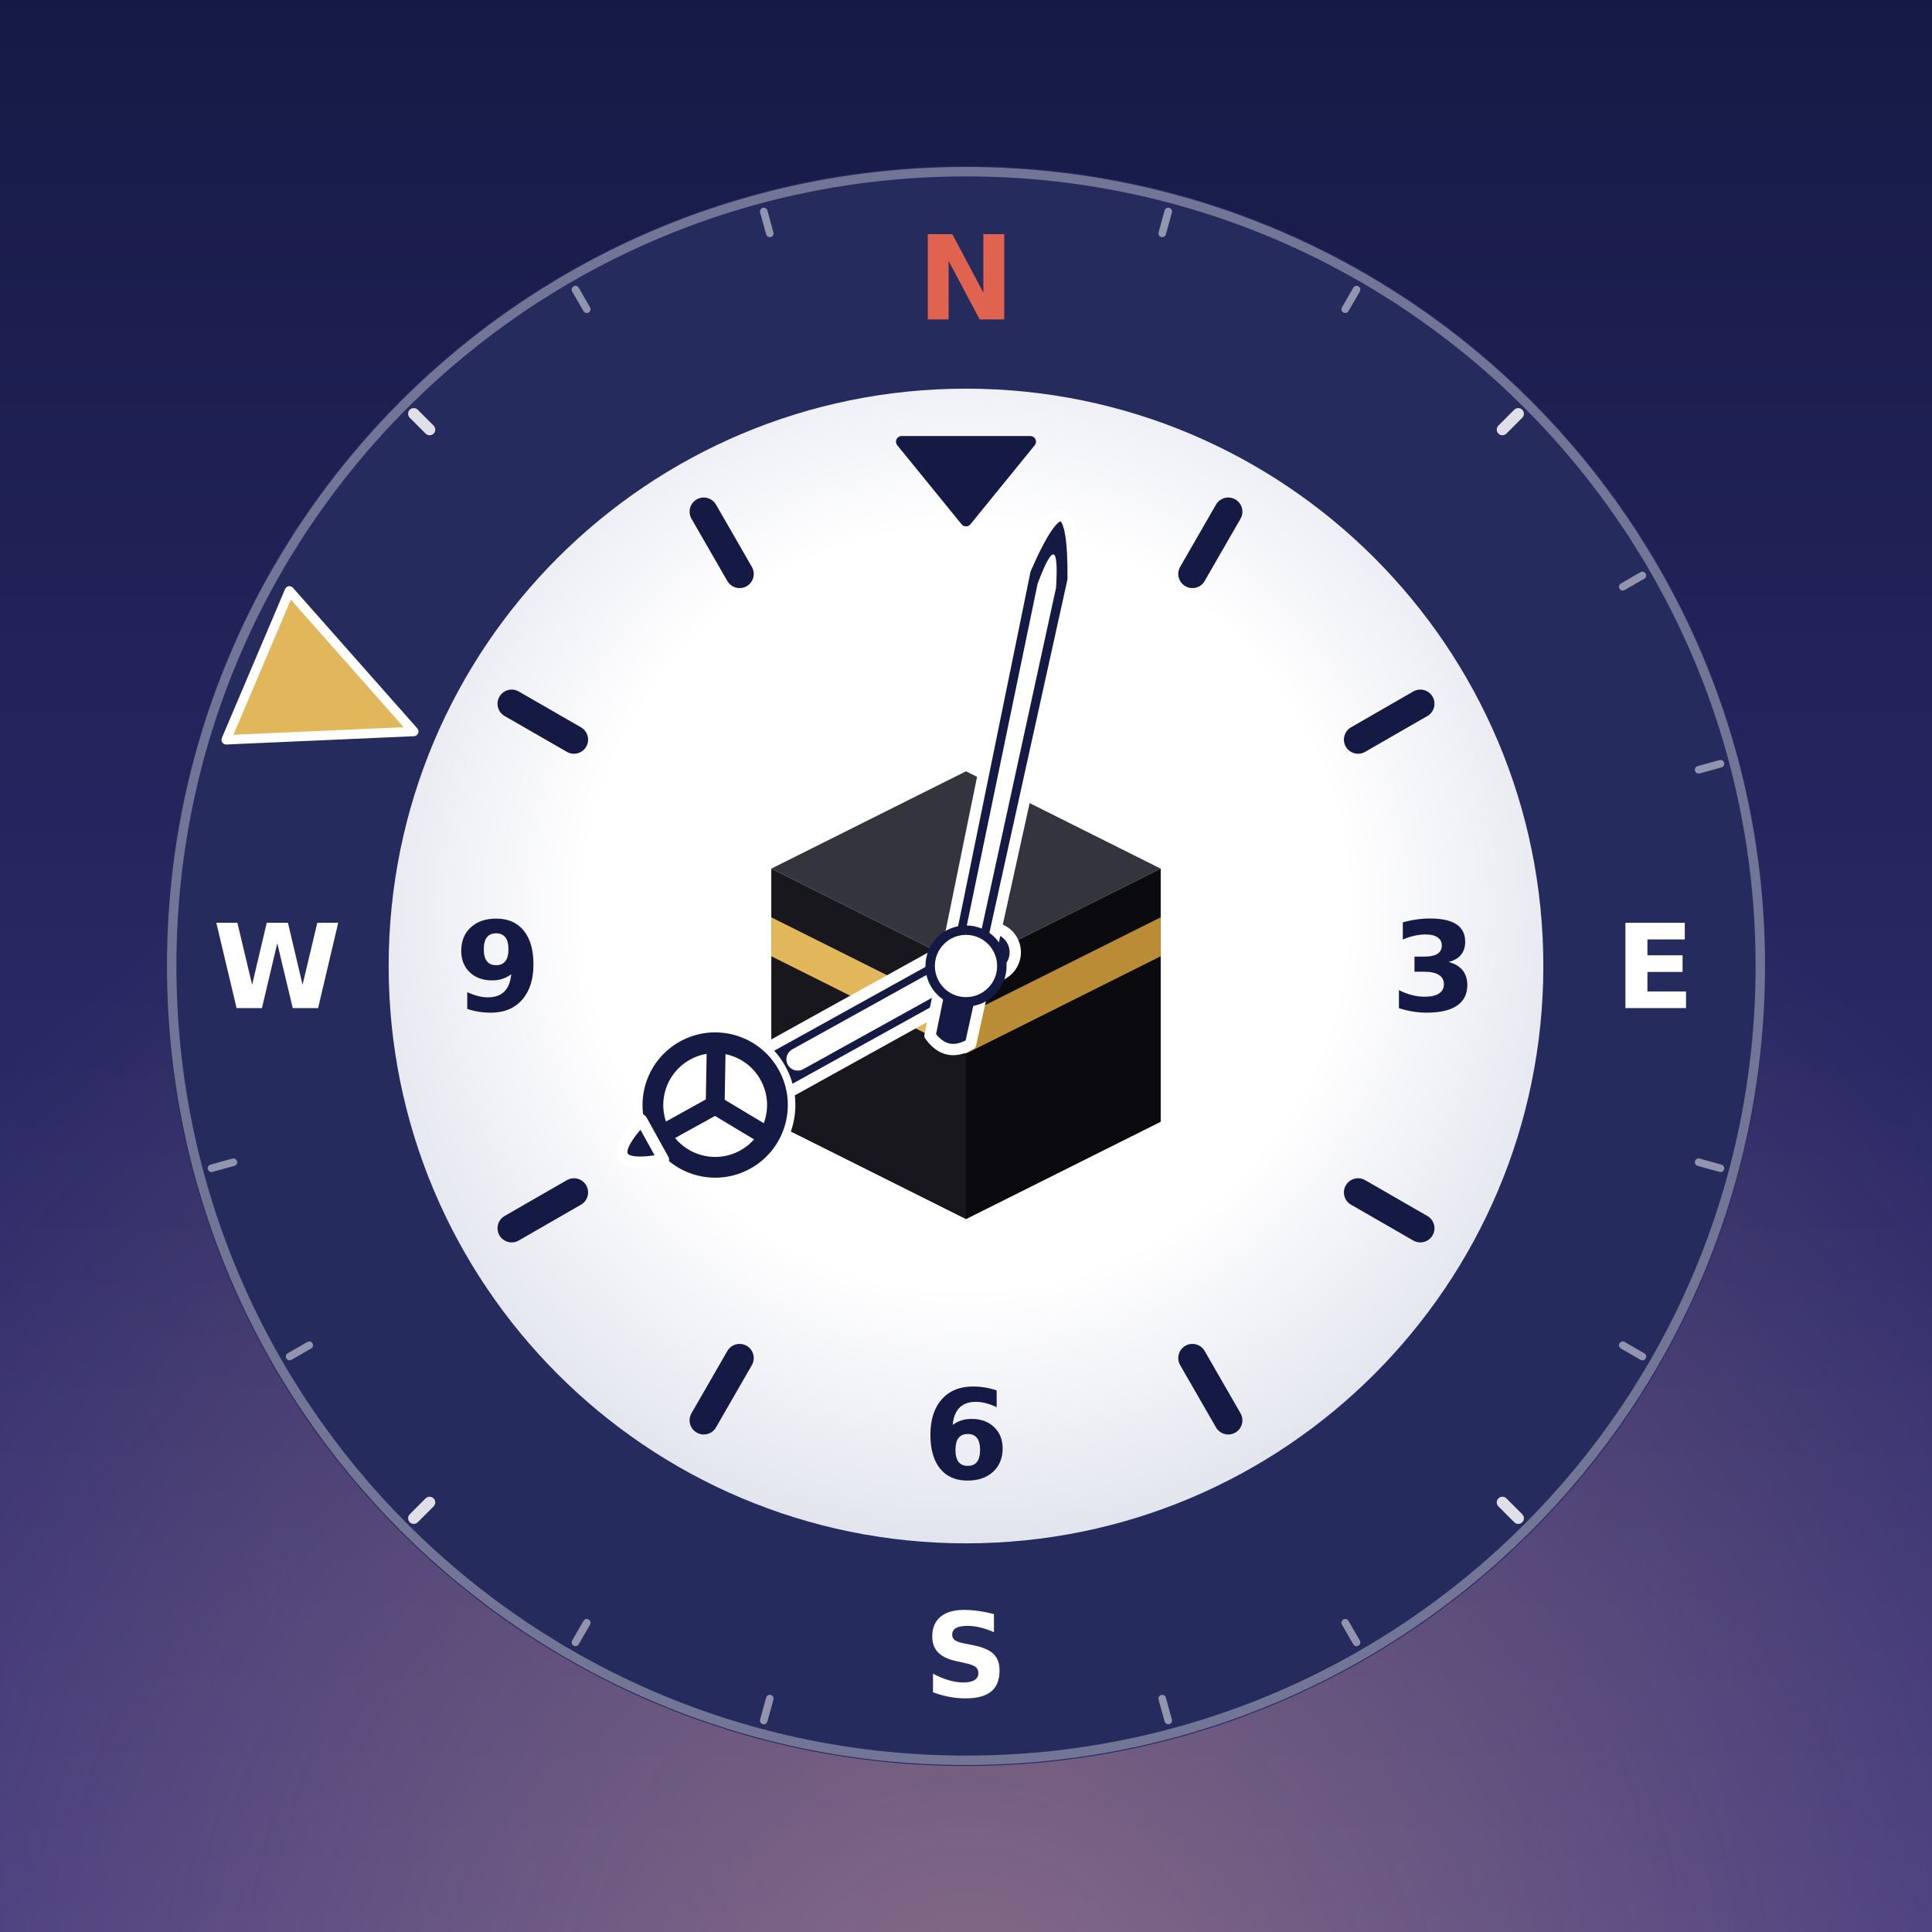
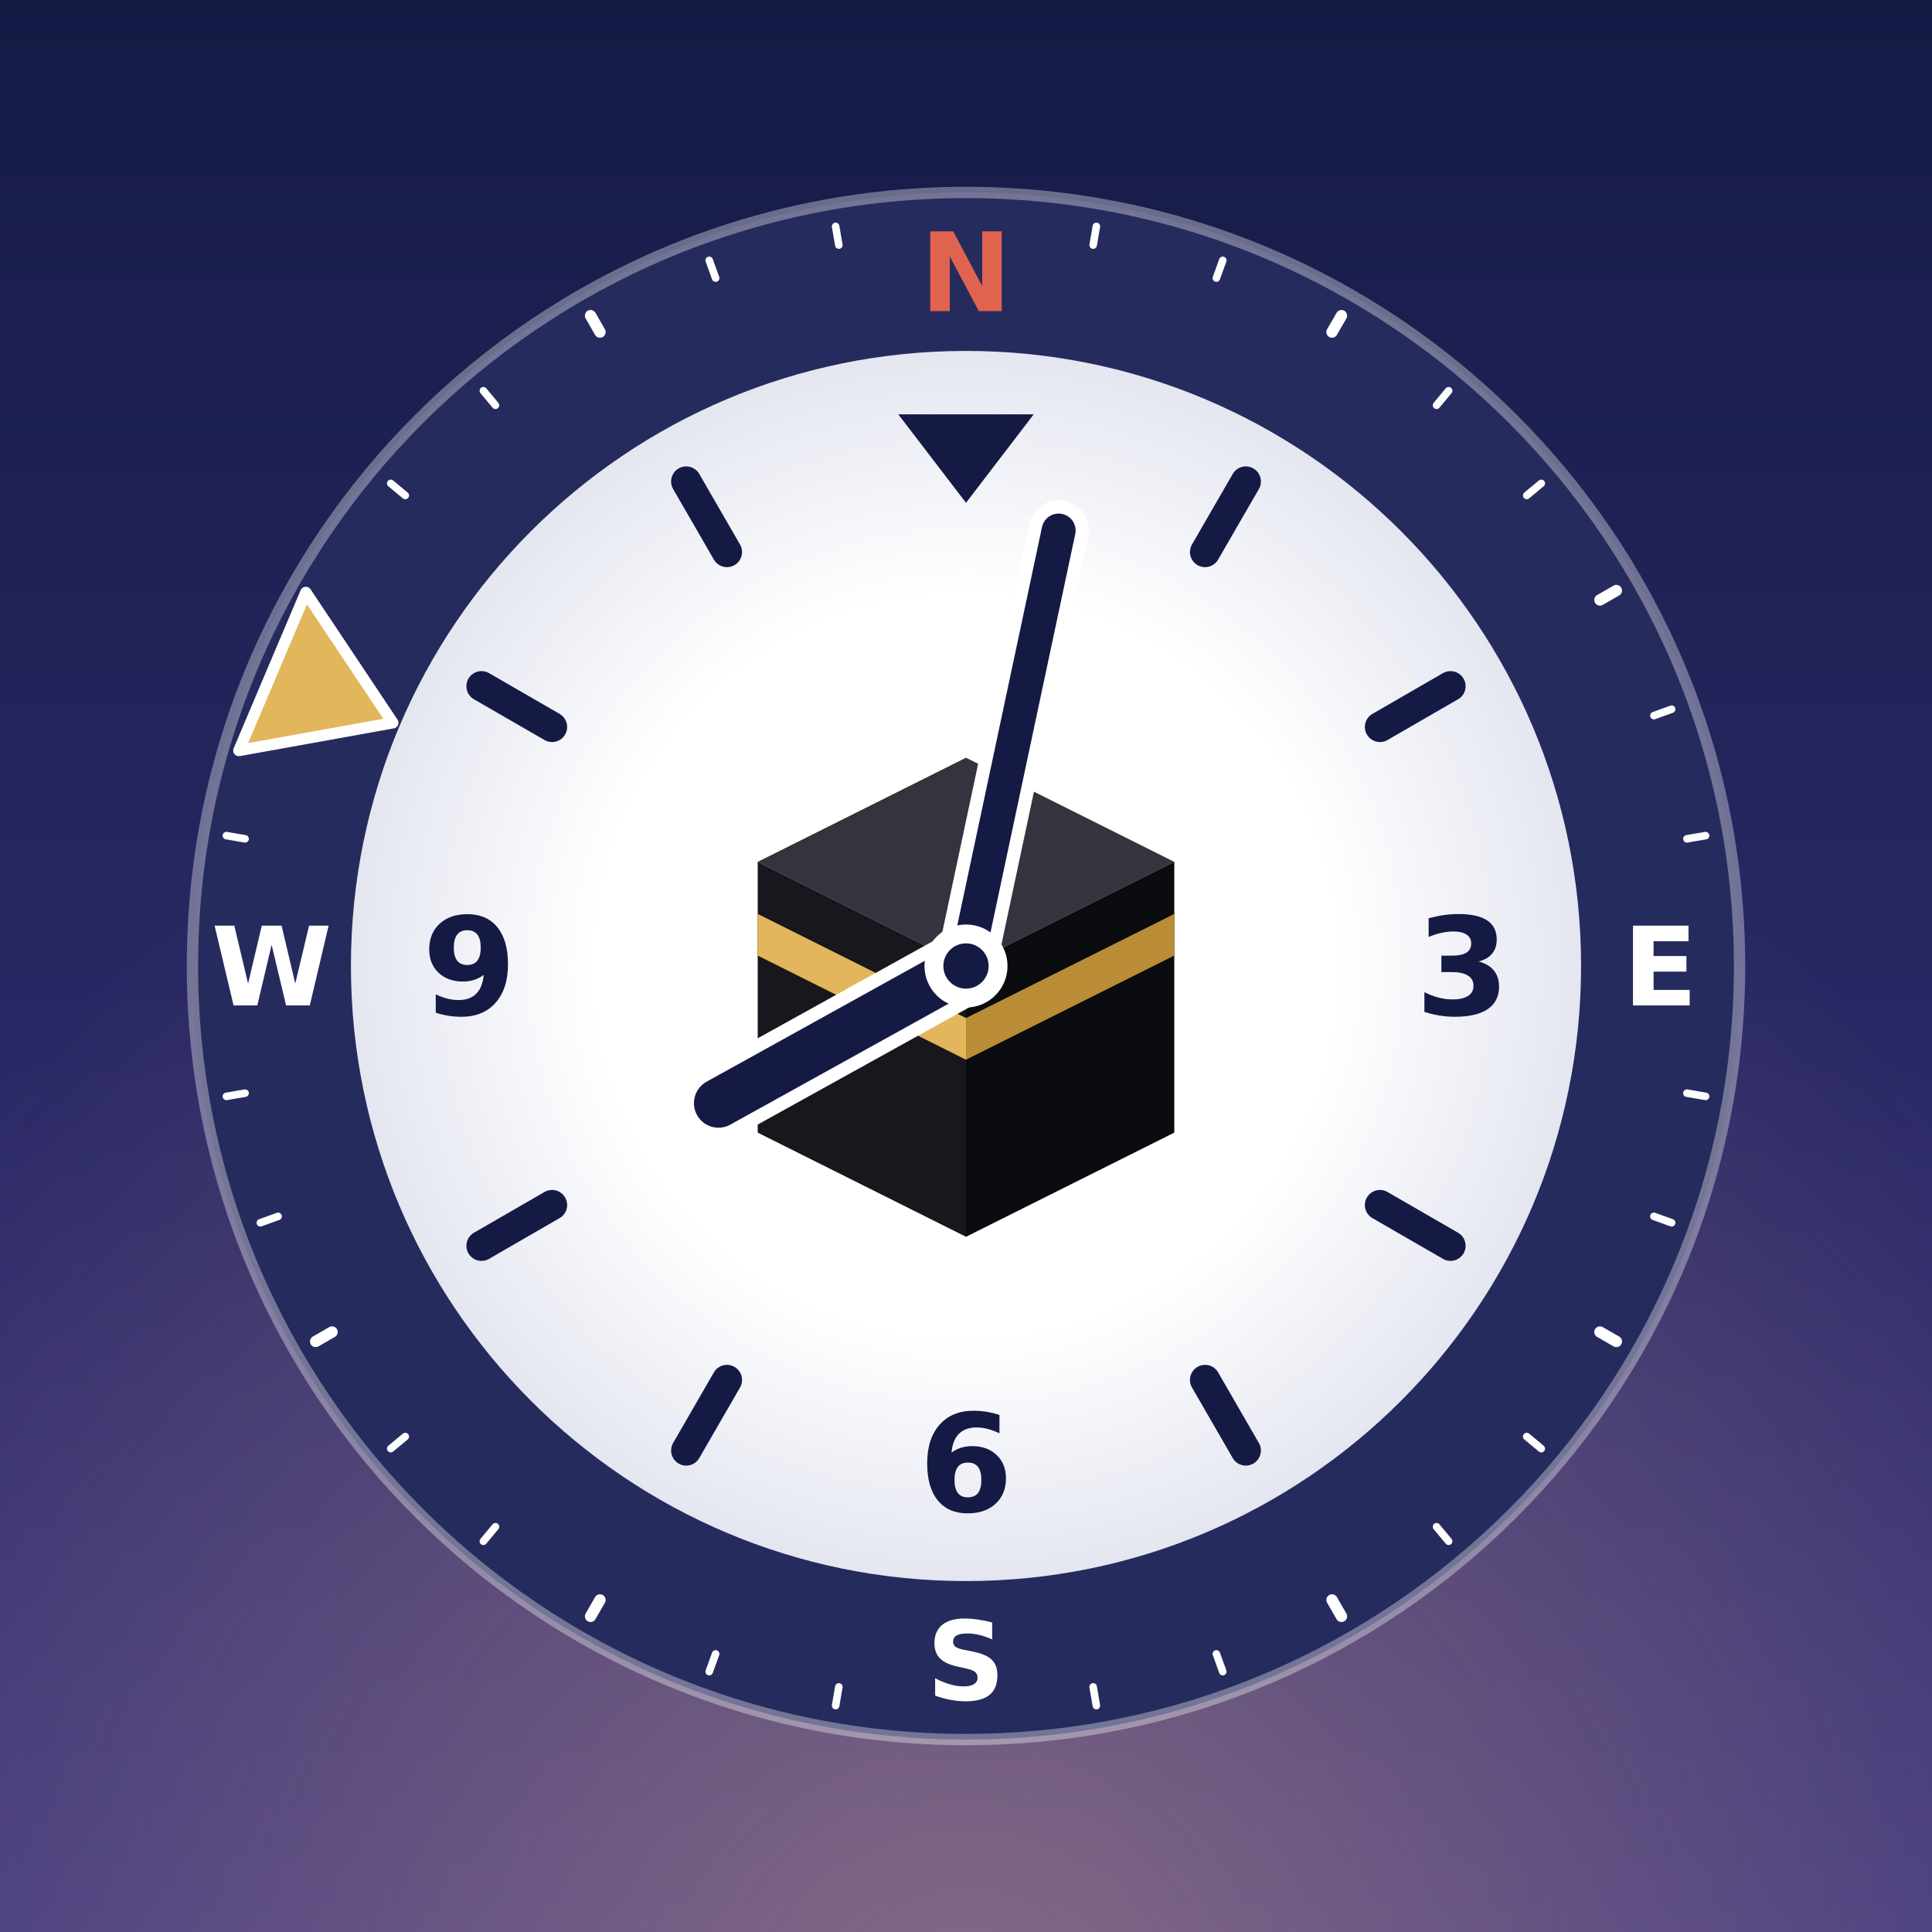
<svg xmlns="http://www.w3.org/2000/svg" width="1024" height="1024" viewBox="0 0 1024 1024">
  <defs>
    <linearGradient id="n" x1="0" y1="0" x2="0" y2="1">
      <stop offset="0" stop-color="#151A45" />
      <stop offset="1" stop-color="#3A3480" />
    </linearGradient>
    <radialGradient id="g" cx="0.5" cy="1.05" r="0.7">
      <stop offset="0" stop-color="#F7BD8F" stop-opacity="0.4" />
      <stop offset="1" stop-color="#F7BD8F" stop-opacity="0" />
    </radialGradient>
-     <radialGradient id="face" cx="0.5" cy="0.45" r="0.55">
+     <radialGradient id="face" cx="0.5" cy="0.5" r="0.5">
      <stop offset="0.6" stop-color="#FFFFFF" />
-       <stop offset="1" stop-color="#E3E5EE" />
+       <stop offset="1" stop-color="#E4E6F0" />
    </radialGradient>
    <radialGradient id="dark" cx="0.5" cy="0.4" r="0.6">
      <stop offset="0" stop-color="#1E2352" />
      <stop offset="1" stop-color="#0C0F2A" />
    </radialGradient>
  </defs>
  <rect width="1024" height="1024" fill="url(#n)" />
  <rect width="1024" height="1024" fill="url(#g)" />
-   <circle cx="512" cy="512" r="424" fill="#262B5E" />
-   <circle cx="512" cy="512" r="421" fill="none" stroke="#FFFFFF" stroke-opacity="0.35" stroke-width="5" />
-   <text x="512.0" y="169.3" text-anchor="middle" font-family="DejaVu Sans, Helvetica, Arial" font-weight="bold" font-size="62" fill="#E0634F">N</text>
-   <text x="877.0" y="534.3" text-anchor="middle" font-family="DejaVu Sans, Helvetica, Arial" font-weight="bold" font-size="62" fill="#FFFFFF">E</text>
-   <text x="512.0" y="899.3" text-anchor="middle" font-family="DejaVu Sans, Helvetica, Arial" font-weight="bold" font-size="62" fill="#FFFFFF">S</text>
-   <text x="147.0" y="534.3" text-anchor="middle" font-family="DejaVu Sans, Helvetica, Arial" font-weight="bold" font-size="62" fill="#FFFFFF">W</text>
-   <line x1="616.0" y1="123.7" x2="619.2" y2="112.1" stroke="#FFFFFF" stroke-opacity="0.5" stroke-width="4" stroke-linecap="round" />
-   <line x1="713.0" y1="163.9" x2="719.0" y2="153.5" stroke="#FFFFFF" stroke-opacity="0.5" stroke-width="4" stroke-linecap="round" />
-   <line x1="796.3" y1="227.7" x2="804.7" y2="219.3" stroke="#FFFFFF" stroke-opacity="0.85" stroke-width="6" stroke-linecap="round" />
-   <line x1="860.1" y1="311.0" x2="870.5" y2="305.0" stroke="#FFFFFF" stroke-opacity="0.5" stroke-width="4" stroke-linecap="round" />
-   <line x1="900.3" y1="408.0" x2="911.9" y2="404.8" stroke="#FFFFFF" stroke-opacity="0.5" stroke-width="4" stroke-linecap="round" />
-   <line x1="900.3" y1="616.0" x2="911.9" y2="619.2" stroke="#FFFFFF" stroke-opacity="0.5" stroke-width="4" stroke-linecap="round" />
-   <line x1="860.1" y1="713.0" x2="870.5" y2="719.0" stroke="#FFFFFF" stroke-opacity="0.5" stroke-width="4" stroke-linecap="round" />
-   <line x1="796.3" y1="796.3" x2="804.7" y2="804.7" stroke="#FFFFFF" stroke-opacity="0.85" stroke-width="6" stroke-linecap="round" />
-   <line x1="713.0" y1="860.1" x2="719.0" y2="870.5" stroke="#FFFFFF" stroke-opacity="0.5" stroke-width="4" stroke-linecap="round" />
-   <line x1="616.0" y1="900.3" x2="619.2" y2="911.9" stroke="#FFFFFF" stroke-opacity="0.5" stroke-width="4" stroke-linecap="round" />
-   <line x1="408.0" y1="900.3" x2="404.8" y2="911.9" stroke="#FFFFFF" stroke-opacity="0.5" stroke-width="4" stroke-linecap="round" />
-   <line x1="311.0" y1="860.1" x2="305.0" y2="870.5" stroke="#FFFFFF" stroke-opacity="0.5" stroke-width="4" stroke-linecap="round" />
-   <line x1="227.7" y1="796.3" x2="219.3" y2="804.7" stroke="#FFFFFF" stroke-opacity="0.85" stroke-width="6" stroke-linecap="round" />
-   <line x1="163.9" y1="713.0" x2="153.5" y2="719.0" stroke="#FFFFFF" stroke-opacity="0.5" stroke-width="4" stroke-linecap="round" />
-   <line x1="123.7" y1="616.0" x2="112.1" y2="619.2" stroke="#FFFFFF" stroke-opacity="0.5" stroke-width="4" stroke-linecap="round" />
-   <line x1="227.7" y1="227.7" x2="219.3" y2="219.3" stroke="#FFFFFF" stroke-opacity="0.85" stroke-width="6" stroke-linecap="round" />
-   <line x1="311.0" y1="163.9" x2="305.0" y2="153.5" stroke="#FFFFFF" stroke-opacity="0.5" stroke-width="4" stroke-linecap="round" />
-   <line x1="408.0" y1="123.7" x2="404.8" y2="112.1" stroke="#FFFFFF" stroke-opacity="0.5" stroke-width="4" stroke-linecap="round" />
-   <polygon points="219.3,387.7 119.9,392.1 153.4,313.2" fill="#E2B65A" stroke="#FFFFFF" stroke-width="5" stroke-linejoin="round" />
-   <circle cx="512" cy="512" r="306" fill="url(#face)" />
-   <polygon points="477.9,234.1 546.1,234.1 512.0,276.0" fill="#151A45" stroke="#151A45" stroke-width="6" stroke-linejoin="round" />
-   <line x1="632.0" y1="304.2" x2="651.0" y2="271.2" stroke="#151A45" stroke-opacity="1" stroke-width="15" stroke-linecap="round" />
-   <line x1="719.8" y1="392.0" x2="752.8" y2="373.0" stroke="#151A45" stroke-opacity="1" stroke-width="15" stroke-linecap="round" />
-   <line x1="719.8" y1="632.0" x2="752.8" y2="651.0" stroke="#151A45" stroke-opacity="1" stroke-width="15" stroke-linecap="round" />
-   <line x1="632.0" y1="719.8" x2="651.0" y2="752.8" stroke="#151A45" stroke-opacity="1" stroke-width="15" stroke-linecap="round" />
-   <line x1="392.0" y1="719.8" x2="373.0" y2="752.8" stroke="#151A45" stroke-opacity="1" stroke-width="15" stroke-linecap="round" />
-   <line x1="304.2" y1="632.0" x2="271.2" y2="651.0" stroke="#151A45" stroke-opacity="1" stroke-width="15" stroke-linecap="round" />
-   <line x1="304.2" y1="392.0" x2="271.2" y2="373.0" stroke="#151A45" stroke-opacity="1" stroke-width="15" stroke-linecap="round" />
-   <line x1="392.0" y1="304.2" x2="373.0" y2="271.2" stroke="#151A45" stroke-opacity="1" stroke-width="15" stroke-linecap="round" />
-   <text x="760.0" y="535.8" text-anchor="middle" font-family="DejaVu Sans, Helvetica, Arial" font-weight="bold" font-size="66" fill="#151A45">3</text>
-   <text x="512.0" y="783.8" text-anchor="middle" font-family="DejaVu Sans, Helvetica, Arial" font-weight="bold" font-size="66" fill="#151A45">6</text>
-   <text x="264.0" y="535.8" text-anchor="middle" font-family="DejaVu Sans, Helvetica, Arial" font-weight="bold" font-size="66" fill="#151A45">9</text>
-   <g transform="translate(512 512) scale(0.86) translate(-512 -512)">
+   <circle cx="512" cy="512" r="410" fill="#262B5E" />
+   <circle cx="512" cy="512" r="410" fill="none" stroke="#FFFFFF" stroke-opacity="0.35" stroke-width="6" />
+   <text x="512.0" y="164.9" text-anchor="middle" font-family="DejaVu Sans, Helvetica, Arial" font-weight="bold" font-size="58" fill="#E0634F">N</text>
+   <text x="880.0" y="532.9" text-anchor="middle" font-family="DejaVu Sans, Helvetica, Arial" font-weight="bold" font-size="58" fill="#FFFFFF">E</text>
+   <text x="512.0" y="900.9" text-anchor="middle" font-family="DejaVu Sans, Helvetica, Arial" font-weight="bold" font-size="58" fill="#FFFFFF">S</text>
+   <text x="144.0" y="532.9" text-anchor="middle" font-family="DejaVu Sans, Helvetica, Arial" font-weight="bold" font-size="58" fill="#FFFFFF">W</text>
+   <line x1="579.4" y1="129.9" x2="581.1" y2="120.0" stroke="#FFFFFF" stroke-width="4" stroke-linecap="round" />
+   <line x1="644.7" y1="147.4" x2="648.1" y2="138.0" stroke="#FFFFFF" stroke-width="4" stroke-linecap="round" />
+   <line x1="706.0" y1="176.0" x2="711.0" y2="167.3" stroke="#FFFFFF" stroke-width="6" stroke-linecap="round" />
+   <line x1="761.4" y1="214.8" x2="767.8" y2="207.1" stroke="#FFFFFF" stroke-width="4" stroke-linecap="round" />
+   <line x1="809.2" y1="262.6" x2="816.9" y2="256.2" stroke="#FFFFFF" stroke-width="4" stroke-linecap="round" />
+   <line x1="848.0" y1="318.0" x2="856.7" y2="313.0" stroke="#FFFFFF" stroke-width="6" stroke-linecap="round" />
+   <line x1="876.6" y1="379.3" x2="886.0" y2="375.9" stroke="#FFFFFF" stroke-width="4" stroke-linecap="round" />
+   <line x1="894.1" y1="444.6" x2="904.0" y2="442.9" stroke="#FFFFFF" stroke-width="4" stroke-linecap="round" />
+   <line x1="894.1" y1="579.4" x2="904.0" y2="581.1" stroke="#FFFFFF" stroke-width="4" stroke-linecap="round" />
+   <line x1="876.6" y1="644.7" x2="886.0" y2="648.1" stroke="#FFFFFF" stroke-width="4" stroke-linecap="round" />
+   <line x1="848.0" y1="706.0" x2="856.7" y2="711.0" stroke="#FFFFFF" stroke-width="6" stroke-linecap="round" />
+   <line x1="809.2" y1="761.4" x2="816.9" y2="767.8" stroke="#FFFFFF" stroke-width="4" stroke-linecap="round" />
+   <line x1="761.4" y1="809.2" x2="767.8" y2="816.9" stroke="#FFFFFF" stroke-width="4" stroke-linecap="round" />
+   <line x1="706.0" y1="848.0" x2="711.0" y2="856.7" stroke="#FFFFFF" stroke-width="6" stroke-linecap="round" />
+   <line x1="644.7" y1="876.6" x2="648.1" y2="886.0" stroke="#FFFFFF" stroke-width="4" stroke-linecap="round" />
+   <line x1="579.4" y1="894.1" x2="581.1" y2="904.0" stroke="#FFFFFF" stroke-width="4" stroke-linecap="round" />
+   <line x1="444.6" y1="894.1" x2="442.9" y2="904.0" stroke="#FFFFFF" stroke-width="4" stroke-linecap="round" />
+   <line x1="379.3" y1="876.6" x2="375.9" y2="886.0" stroke="#FFFFFF" stroke-width="4" stroke-linecap="round" />
+   <line x1="318.0" y1="848.0" x2="313.0" y2="856.7" stroke="#FFFFFF" stroke-width="6" stroke-linecap="round" />
+   <line x1="262.6" y1="809.2" x2="256.2" y2="816.9" stroke="#FFFFFF" stroke-width="4" stroke-linecap="round" />
+   <line x1="214.8" y1="761.4" x2="207.1" y2="767.8" stroke="#FFFFFF" stroke-width="4" stroke-linecap="round" />
+   <line x1="176.0" y1="706.0" x2="167.3" y2="711.0" stroke="#FFFFFF" stroke-width="6" stroke-linecap="round" />
+   <line x1="147.4" y1="644.7" x2="138.0" y2="648.1" stroke="#FFFFFF" stroke-width="4" stroke-linecap="round" />
+   <line x1="129.9" y1="579.4" x2="120.0" y2="581.1" stroke="#FFFFFF" stroke-width="4" stroke-linecap="round" />
+   <line x1="129.9" y1="444.6" x2="120.0" y2="442.9" stroke="#FFFFFF" stroke-width="4" stroke-linecap="round" />
+   <line x1="214.8" y1="262.6" x2="207.1" y2="256.2" stroke="#FFFFFF" stroke-width="4" stroke-linecap="round" />
+   <line x1="262.6" y1="214.8" x2="256.2" y2="207.1" stroke="#FFFFFF" stroke-width="4" stroke-linecap="round" />
+   <line x1="318.0" y1="176.0" x2="313.0" y2="167.3" stroke="#FFFFFF" stroke-width="6" stroke-linecap="round" />
+   <line x1="379.3" y1="147.4" x2="375.9" y2="138.0" stroke="#FFFFFF" stroke-width="4" stroke-linecap="round" />
+   <line x1="444.6" y1="129.9" x2="442.9" y2="120.0" stroke="#FFFFFF" stroke-width="4" stroke-linecap="round" />
+   <polygon points="208.2,383.1 126.6,397.8 162.1,314.0" fill="#E2B65A" stroke="#FFFFFF" stroke-width="6" stroke-linejoin="round" />
+   <circle cx="512" cy="512" r="326" fill="url(#face)" />
+   <polygon points="476.1,219.6 547.9,219.6 512.0,266.5" fill="#151A45" />
+   <line x1="638.7" y1="292.6" x2="660.3" y2="255.2" stroke="#151A45" stroke-width="16" stroke-linecap="round" />
+   <line x1="731.4" y1="385.3" x2="768.8" y2="363.7" stroke="#151A45" stroke-width="16" stroke-linecap="round" />
+   <line x1="731.4" y1="638.7" x2="768.8" y2="660.3" stroke="#151A45" stroke-width="16" stroke-linecap="round" />
+   <line x1="638.7" y1="731.4" x2="660.3" y2="768.8" stroke="#151A45" stroke-width="16" stroke-linecap="round" />
+   <line x1="385.3" y1="731.4" x2="363.7" y2="768.8" stroke="#151A45" stroke-width="16" stroke-linecap="round" />
+   <line x1="292.6" y1="638.7" x2="255.2" y2="660.3" stroke="#151A45" stroke-width="16" stroke-linecap="round" />
+   <line x1="292.6" y1="385.3" x2="255.2" y2="363.7" stroke="#151A45" stroke-width="16" stroke-linecap="round" />
+   <line x1="385.3" y1="292.6" x2="363.7" y2="255.2" stroke="#151A45" stroke-width="16" stroke-linecap="round" />
+   <text x="775.2" y="537.9" text-anchor="middle" font-family="DejaVu Sans, Helvetica, Arial" font-weight="bold" font-size="72" fill="#151A45">3</text>
+   <text x="512.0" y="801.1" text-anchor="middle" font-family="DejaVu Sans, Helvetica, Arial" font-weight="bold" font-size="72" fill="#151A45">6</text>
+   <text x="248.8" y="537.9" text-anchor="middle" font-family="DejaVu Sans, Helvetica, Arial" font-weight="bold" font-size="72" fill="#151A45">9</text>
+   <g transform="translate(512 512) scale(0.92) translate(-512 -512)">
    <g>
      <polygon points="512,392 632,452 512,512 392,452" fill="#34343E" />
      <polygon points="392,452 512,512 512,668 392,608" fill="#17171D" />
      <polygon points="512,512 632,452 632,608 512,668" fill="#0A0A0F" />
    </g>
    <polygon points="392,482 512,542 512,566 392,506" fill="#E2B65A" />
    <polygon points="512,542 632,482 632,506 512,566" fill="#B98C35" />
  </g>
-   <g transform="rotate(241 512 512)" stroke-linejoin="round" stroke-linecap="round">
-     <rect x="499" y="388" width="26" height="152" rx="13" fill="#151A45" stroke="#FFFFFF" stroke-width="6" />
-     <rect x="506" y="404" width="12" height="118" rx="6" fill="#FFFFFF" />
-     <circle cx="512" cy="360" r="34" fill="#FFFFFF" stroke="#151A45" stroke-width="13" />
-     <circle cx="512" cy="360" r="40.5" fill="none" stroke="#FFFFFF" stroke-width="4" />
-     <path d="M512 360 V328 M512 360 L539.7 376 M512 360 L484.3 376" stroke="#151A45" stroke-width="10" />
-     <path d="M500 322 Q512 286 524 322 Z" fill="#151A45" stroke="#FFFFFF" stroke-width="6" />
-   </g>
-   <g transform="rotate(12 512 512)" stroke-linejoin="round" stroke-linecap="round">
-     <path d="M501 552 L499 300 Q512 236 525 300 L523 552 Q512 562 501 552 Z" fill="#151A45" stroke="#FFFFFF" stroke-width="6" />
-     <path d="M508 500 L507 306 Q512 272 517 306 L516 500 Z" fill="#FFFFFF" />
-   </g>
-   <circle cx="512" cy="512" r="19" fill="#FFFFFF" stroke="#151A45" stroke-width="5" />
+   <line x1="512" y1="512" x2="380.8" y2="584.7" stroke="#FFFFFF" stroke-width="40" stroke-linecap="round" />
+   <line x1="512" y1="512" x2="380.8" y2="584.7" stroke="#151A45" stroke-width="26" stroke-linecap="round" />
+   <line x1="512" y1="512" x2="561.1" y2="281.2" stroke="#FFFFFF" stroke-width="32" stroke-linecap="round" />
+   <line x1="512" y1="512" x2="561.1" y2="281.2" stroke="#151A45" stroke-width="18" stroke-linecap="round" />
+   <circle cx="512" cy="512" r="22" fill="#FFFFFF" />
+   <circle cx="512" cy="512" r="12" fill="#151A45" />
</svg>
